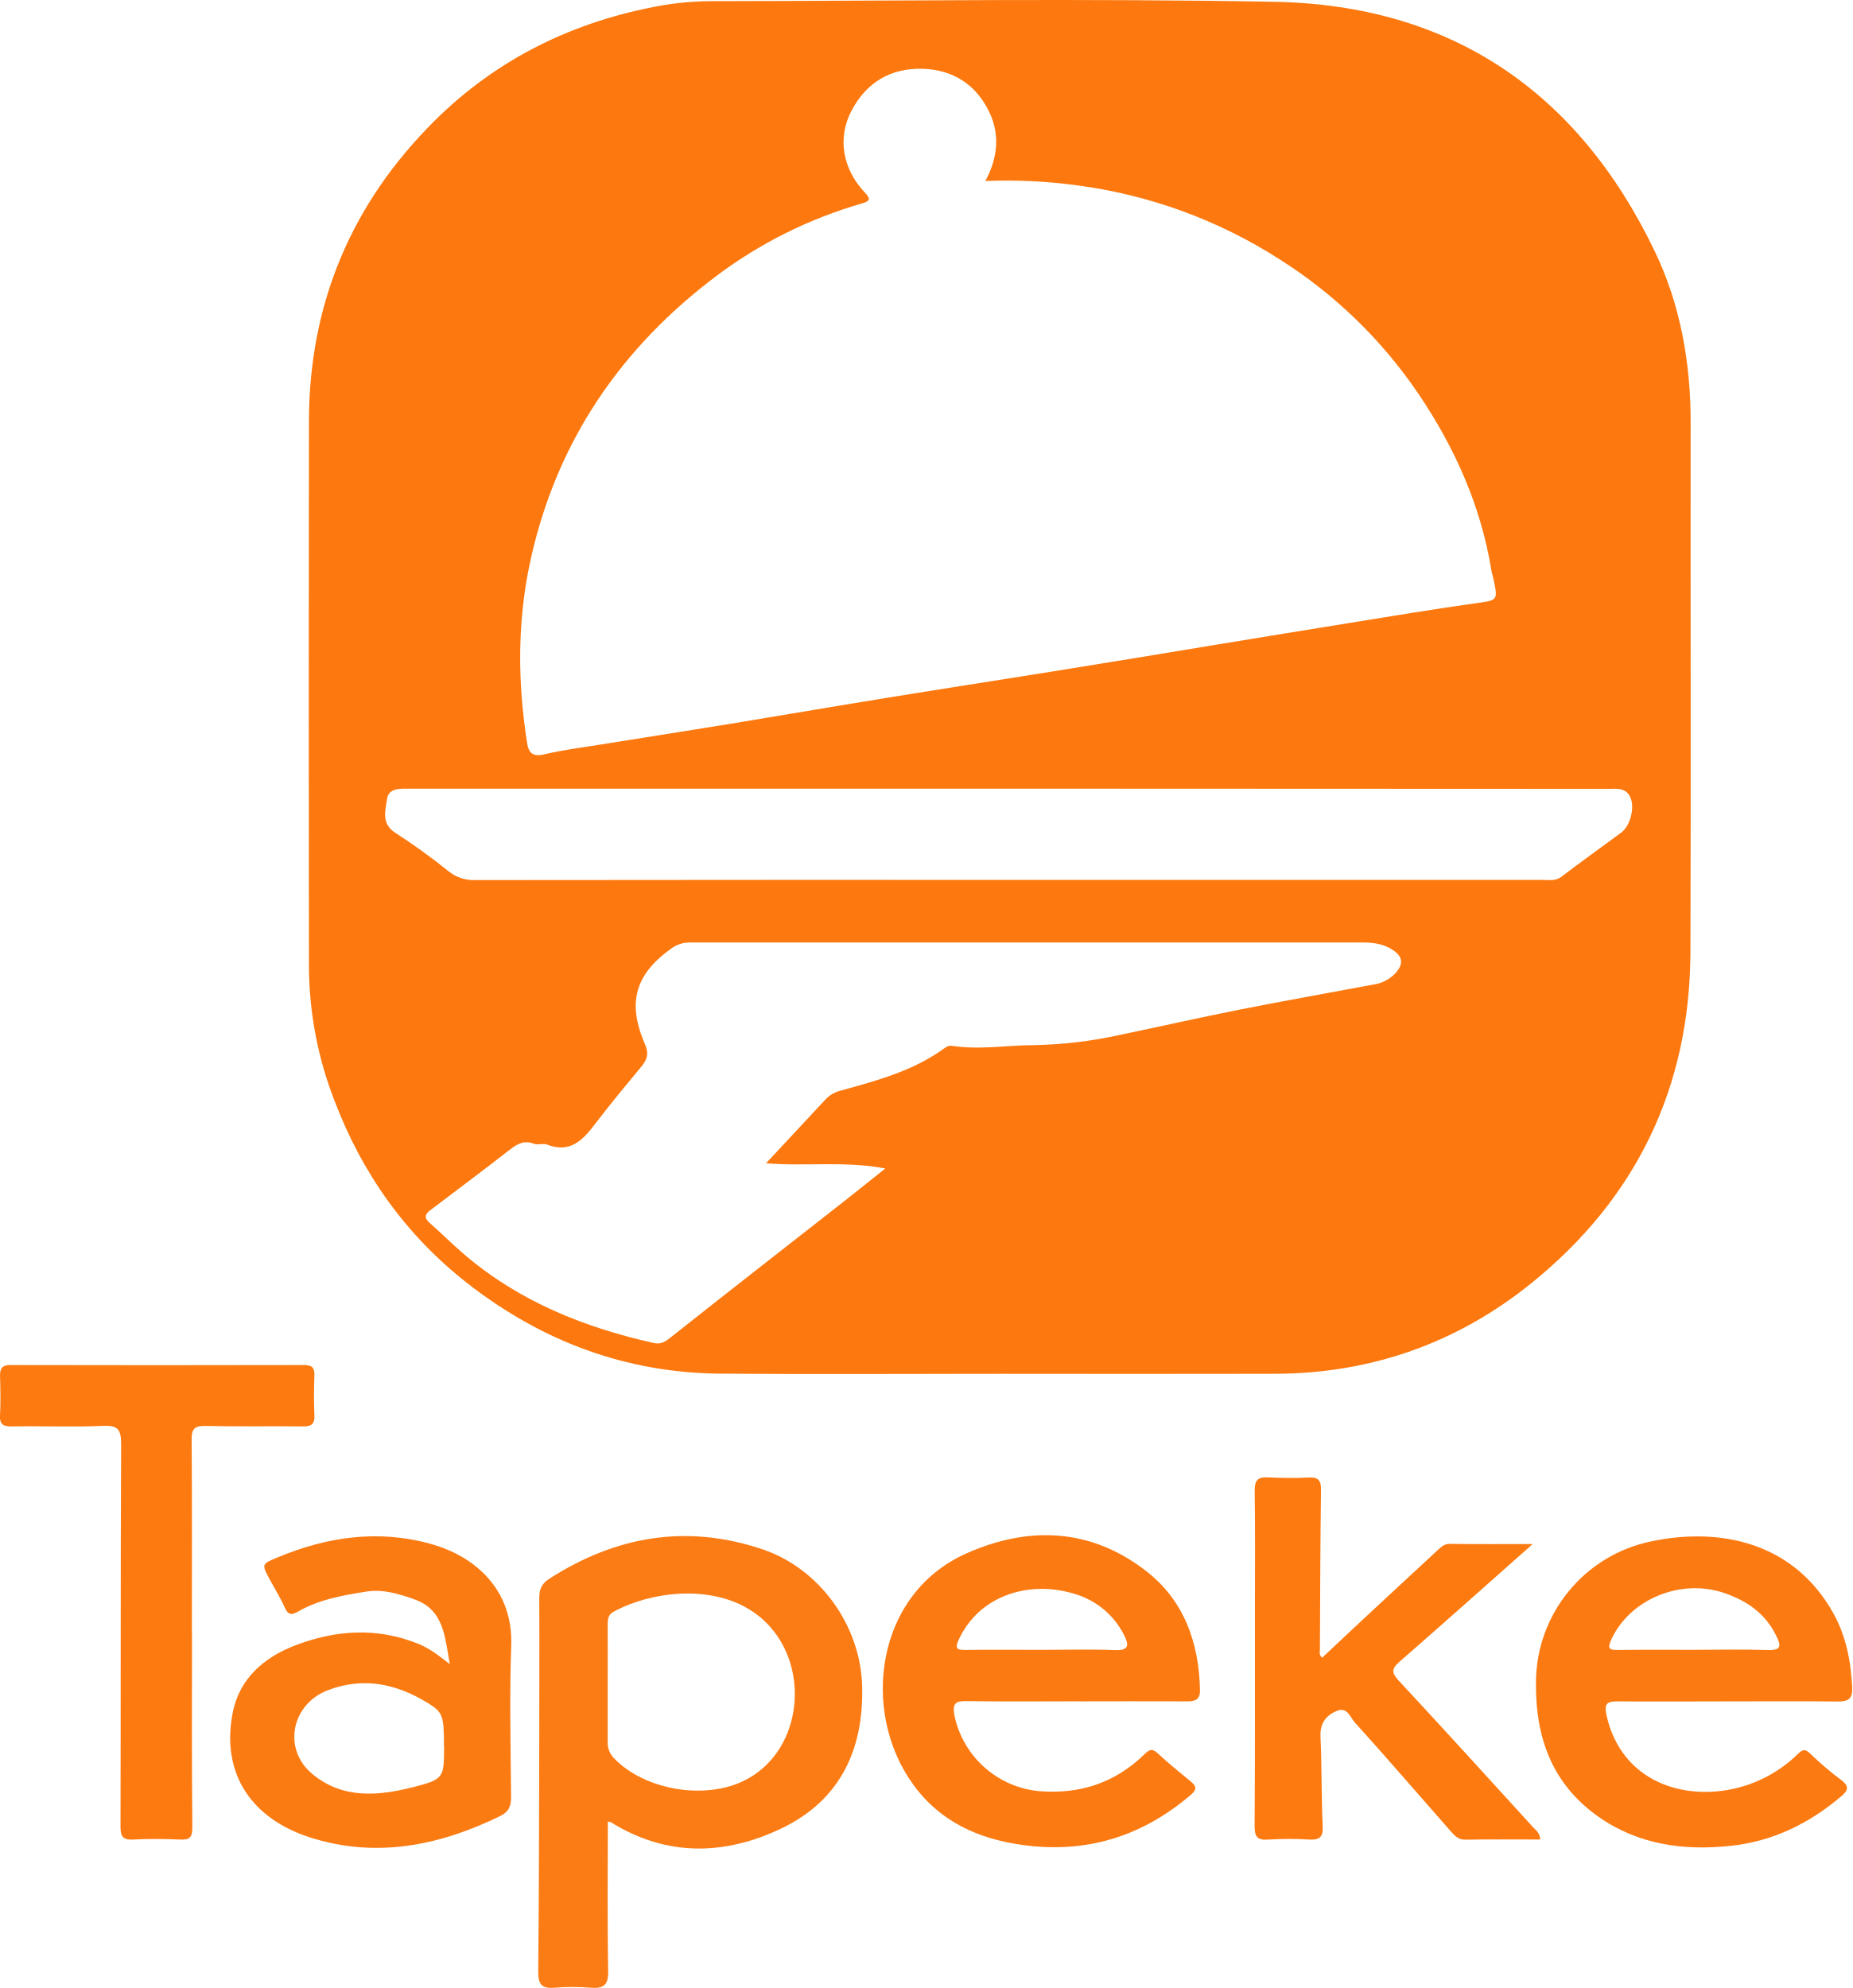
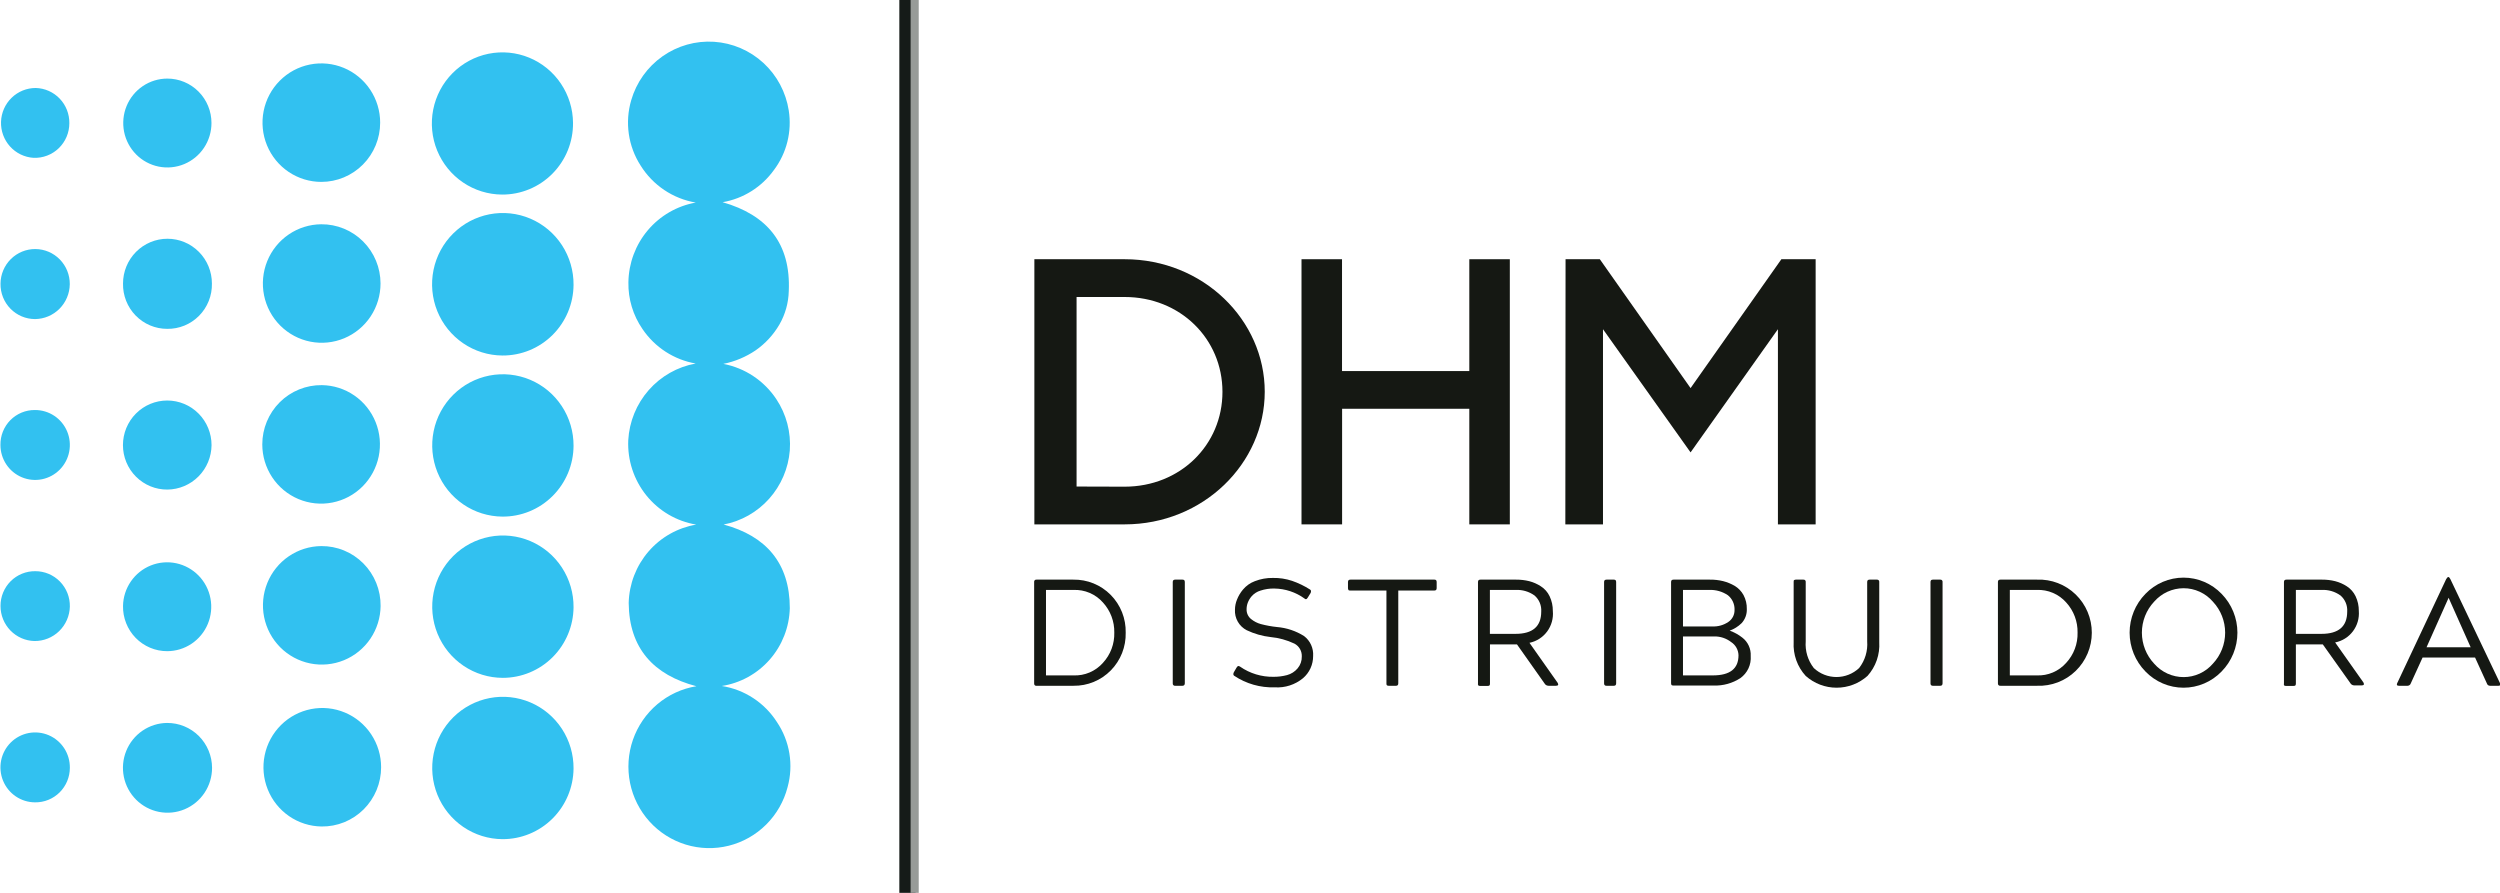
- <svg xmlns="http://www.w3.org/2000/svg" viewBox="0 0 630.04 676.26">
-   <defs>
-     <style>.cls-1{fill:#fd790f;}.cls-2{fill:#fb7c15;}.cls-3{fill:#fb7a12;}.cls-4{fill:#fb7b13;}.cls-5{fill:#fc7a10;}</style>
-   </defs>
-   <g id="Capa_2" data-name="Capa 2">
-     <g id="Capa_1-2" data-name="Capa 1">
-       <path class="cls-1" d="M340.05,467.33c-31.65,0-63.31.2-95-.05-32.13-.25-60.73-11-85.94-30.65-21-16.36-35.89-37.38-45.31-62.12a127.45,127.45,0,0,1-8.72-45.26q-.12-93,0-185.94c.06-39.86,14.37-73.93,42.56-102.05C169.2,19.8,195.38,7.14,225.15,1.84A103.86,103.86,0,0,1,243,.39C306.51.3,370-.56,433.46.61,493.71,1.72,536.79,31.29,562.8,85.38c8.81,18.32,12.28,38.08,12.25,58.47-.07,60,.13,120-.07,179.94-.15,46.11-18.47,84-54.22,112.81-25.23,20.34-54.58,30.68-87.24,30.72Q386.78,467.4,340.05,467.33Zm-4.9-405.76c4.36-8.06,4.87-15.94,1.44-23.23C332.23,29,324.34,23.68,313.78,23.4c-11-.3-19.2,4.78-24.2,14.36-4.81,9.24-2.95,19.63,4.4,27.53,2.19,2.34,2.22,3.08-1.08,4a152.63,152.63,0,0,0-49,24.41c-32.56,24.43-54.37,56.14-63.33,96.3-4.67,20.92-4.57,41.81-1.27,62.82.52,3.37,2,4.69,5.81,3.79,6.43-1.52,13-2.35,19.56-3.4,14.4-2.32,28.81-4.55,43.19-6.9,17.66-2.89,35.3-5.93,53-8.8,19.13-3.11,38.28-6.06,57.42-9.14q28-4.51,55.89-9.14c14.89-2.43,29.78-4.9,44.68-7.29,14.23-2.29,28.46-4.69,42.74-6.68,7.94-1.1,8-.77,6.32-8.65-.18-.81-.47-1.6-.6-2.41-3.58-22.13-12.53-42.07-25-60.46a160.83,160.83,0,0,0-47.09-45.54,168.1,168.1,0,0,0-68.91-25.16A177.78,177.78,0,0,0,335.15,61.57Zm-74.6,334.15,20.33-21.83a10.82,10.82,0,0,1,5.45-3c12.27-3.38,24.61-6.74,35.12-14.47a3.42,3.42,0,0,1,2.27-.68c9.3,1.46,18.56-.16,27.83-.21A148.33,148.33,0,0,0,381.14,352c13.59-2.83,27.13-5.9,40.74-8.6,15.1-3,30.26-5.66,45.39-8.51a12.58,12.58,0,0,0,7.68-4.19c2.36-2.83,2.19-5.22-1-7.41s-6.67-2.68-10.4-2.68q-114.21,0-228.41,0a10.49,10.49,0,0,0-6.49,1.82c-12.45,8.77-15.5,18.41-9.31,32.68,1.47,3.4.78,5.34-1.24,7.78-5.34,6.45-10.71,12.89-15.77,19.56-4.19,5.52-8.51,9.92-16.27,6.9-1.31-.51-3.13.25-4.44-.27-3.28-1.3-5.59,0-8.11,1.93-9,7-18.06,13.8-27.13,20.65-1.88,1.41-2.16,2.65-.25,4.34,4.09,3.59,7.95,7.46,12.1,11,18.63,15.79,40.55,24.59,64.11,29.84,2.09.47,3.54-.12,5.32-1.53,19.77-15.68,39.68-31.17,59.54-46.74,4.48-3.51,8.91-7.09,13.91-11.08C287.44,394.86,274.48,396.82,260.55,395.72Zm82.81-127.44q-102.23,0-204.45,0c-3.12,0-6.72-.16-7.26,3.53-.58,3.93-2.06,8.39,2.86,11.52a208.51,208.51,0,0,1,18,13,13.51,13.51,0,0,0,9,3.05q104-.11,207.95-.06,77.73,0,155.46,0c2.06,0,4.16.46,6.18-1.08,6.7-5.14,13.6-10,20.39-15.07,3-2.22,4.64-8.4,3.06-11.92s-4.85-2.89-7.81-2.89Z" />
-       <path class="cls-2" d="M206.75,619.69c0,16.88-.2,33.78.12,50.68.09,4.73-1.36,6.14-5.85,5.8a76.48,76.48,0,0,0-12.48,0c-4.51.39-5.51-1.4-5.47-5.68.28-26.63.28-53.27.35-79.9,0-15.65.09-31.3,0-47,0-3,.83-4.89,3.41-6.54,22.68-14.57,46.75-18.71,72.59-10,19.42,6.57,33.23,25.91,33.82,46.35.63,21.72-7.47,38.89-27.15,48.43-19.33,9.36-39.3,9.92-58.37-2A2.33,2.33,0,0,0,206.75,619.69Zm-.05-47.27h0c0,6.66,0,13.33,0,20a7.43,7.43,0,0,0,2.21,5.75c10.41,10.74,30.47,14.12,43.88,7.71,19.37-9.25,23.07-36.59,9.31-52.32s-39.16-13.07-53.4-5.29c-2,1.08-2,2.77-2,4.67C206.74,559.43,206.7,565.93,206.7,572.42Z" />
-       <path class="cls-3" d="M587.68,578.76c-12.5,0-25,.09-37.48,0-4-.05-4.59,1.12-3.7,5,5,21.94,25.69,29.12,44.49,24.42a45.09,45.09,0,0,0,20.54-11.54c1.71-1.64,2.5-1.77,4.3,0a108.56,108.56,0,0,0,10.6,9c2.51,1.94,2.25,3.35,0,5.27-11,9.42-23.47,15.48-37.84,17-15.9,1.7-31.29-.4-44.72-9.78-15.87-11.1-21.7-27-21.43-46a49.13,49.13,0,0,1,39.37-47.84c23.39-4.87,48.29.4,61.73,24.4,4.41,7.88,6,16.38,6.46,25.27.2,3.83-1.25,4.88-4.87,4.84C612.66,578.66,600.17,578.76,587.68,578.76Zm-11.76-17.54c8.49,0,17-.19,25.47.07,4.67.15,4.39-1.55,2.77-4.86-3.67-7.5-9.76-11.77-17.47-14.47-14.84-5.19-32.31,1.94-38.65,15.81-1.48,3.24-.48,3.54,2.41,3.5C558.94,561.16,567.43,561.23,575.92,561.22Z" />
-       <path class="cls-3" d="M365.79,578.74c-12.16,0-24.32.13-36.48-.07-4-.07-5.57.28-4.62,5.11a32.51,32.51,0,0,0,28.71,25.51c13.88,1.14,25.8-2.78,35.78-12.45,1.53-1.49,2.53-2.32,4.48-.51,3.64,3.36,7.48,6.51,11.32,9.64,1.93,1.58,2.25,2.71.1,4.55-16.53,14.14-35.42,20.06-57.1,17.11-15.25-2.07-28.33-8-37.48-20.74-17.82-24.75-12.74-64.69,18.19-78.46,21.14-9.41,42.19-8.63,61,5.87,13,10,18.15,24.43,18.47,40.65.06,3.25-1.68,3.82-4.44,3.8-12.66-.07-25.32,0-38,0Zm-11.32-17.51c8.32,0,16.65-.23,25,.09,4.81.18,4.37-2.13,2.93-5A27.48,27.48,0,0,0,364.83,542c-14.64-4.3-31.61.47-38.71,15.72-1.45,3.11-.64,3.59,2.37,3.54C337.15,561.14,345.81,561.23,354.47,561.23Z" />
-       <path class="cls-4" d="M153,566.09c-1.71-9.36-2-18.42-11.94-22-5.29-1.91-10.78-3.58-16.51-2.67-8,1.27-16,2.66-23.21,6.81-2.28,1.32-3.42,1.06-4.52-1.46-1.39-3.18-3.27-6.13-4.92-9.2-3-5.5-3-5.52,2.61-7.83,16.86-7,34.17-9.51,52-4.55,15.23,4.23,28.07,15.67,27.38,34.63-.63,17.14-.19,34.31-.05,51.46,0,3.19-.75,5.05-3.87,6.57-20.73,10.09-42.25,14.35-64.61,7.16C86,618.78,75,603.72,79.16,582.55c2.28-11.57,10.66-18.72,21-22.74,13.81-5.36,28.08-6.37,42.26-.57C146.13,560.74,149.23,563.16,153,566.09Zm-2,27.92c0-10.13-.26-11.49-5.41-14.65-10.64-6.55-21.83-9.06-34.09-4.39S96,594.8,106.09,603.33c10.38,8.77,22.63,7.61,34.5,4.59C151.19,605.22,151,604.59,151.05,594Z" />
-       <path class="cls-5" d="M521.31,525.25c-15.65,13.86-30.43,27.06-45.35,40.08-2.73,2.39-2.63,3.77-.18,6.4,15.29,16.44,30.37,33.06,45.5,49.65,1.06,1.17,2.57,2.12,2.6,4.37-8.53,0-17-.1-25.4.06-2.63.05-3.91-1.59-5.29-3.16-10.8-12.26-21.46-24.65-32.41-36.77-1.49-1.65-2.51-5.32-5.95-3.93-3.83,1.54-5.9,4.25-5.68,8.87.47,10.14.28,20.31.75,30.45.17,3.71-1.1,4.65-4.47,4.5a112.44,112.44,0,0,0-14,0c-3.85.3-4.72-1-4.69-4.69.17-24.64.1-49.29.11-73.94,0-13.33.11-26.65-.08-40-.05-3.48.95-4.75,4.44-4.58,4.65.23,9.33.28,14,.05,3.39-.17,4.15,1.18,4.11,4.35-.24,18-.28,36-.37,53.94,0,.92-.42,2,.76,3,5.73-5.37,11.46-10.77,17.23-16.13q11.07-10.31,22.19-20.58c1.11-1,2.12-2,3.84-2C502.09,525.29,511.2,525.25,521.31,525.25Z" />
-       <path class="cls-5" d="M65.31,555.71c0,22-.11,44,.11,65.94,0,3.52-1,4.24-4.15,4.11-5.32-.21-10.67-.3-16,0-3.72.23-4.29-1.28-4.28-4.59.11-43.3,0-86.59.21-129.89,0-5-1.06-6.47-6.19-6.24-10.3.46-20.64,0-31,.19-3,0-4.21-.75-4-3.91.24-4.49.13-9,0-13.48,0-2.55.92-3.49,3.53-3.49q50,.11,99.92,0c2.55,0,3.58.81,3.48,3.46-.16,4.49-.22,9,0,13.48.17,3.14-1,4-4,3.93-11-.13-22,.1-33-.15-3.69-.08-4.79.86-4.76,4.68.19,22,.09,44,.09,65.94Z" />
-     </g>
-   </g>
+ <svg xmlns="http://www.w3.org/2000/svg" width="308" height="110" viewBox="0 0 308 110" fill="none">
+   <path d="M111.798 0V110" stroke="#151B18" stroke-width="2" stroke-miterlimit="10" />
+   <path d="M112.686 0V110" stroke="#979B98" stroke-miterlimit="10" />
+   <path d="M127.434 31.936H138.55C148.243 31.936 155.816 39.437 155.816 48.261C155.816 57.085 148.243 64.603 138.55 64.603H127.434V31.936ZM138.55 59.959C145.407 59.959 150.607 54.822 150.607 48.279C150.607 41.737 145.407 36.59 138.55 36.59H132.634V59.941L138.55 59.959Z" fill="#151813" />
+   <path d="M160.346 31.936H165.337V45.715H181.019V31.936H186.01V64.603H181.019V50.36H165.347V64.603H160.346V31.936Z" fill="#151813" />
+   <path d="M192.877 31.936H197.099L208.278 47.814L219.466 31.936H223.687V64.603H219.04V40.559L208.278 55.734L197.488 40.559V64.603H192.85L192.877 31.936Z" fill="#151813" />
+   <path d="M127.407 84.186V71.703C127.401 71.663 127.404 71.623 127.416 71.585C127.429 71.546 127.45 71.511 127.478 71.483C127.507 71.455 127.541 71.433 127.579 71.421C127.617 71.408 127.657 71.405 127.697 71.411H132.226C133.081 71.395 133.931 71.553 134.724 71.876C135.516 72.199 136.236 72.68 136.839 73.29C137.443 73.901 137.917 74.628 138.235 75.428C138.552 76.227 138.705 77.084 138.686 77.945C138.706 78.803 138.555 79.657 138.241 80.456C137.926 81.254 137.455 81.981 136.855 82.591C136.256 83.202 135.54 83.685 134.751 84.011C133.962 84.336 133.115 84.499 132.263 84.487H127.733C127.691 84.499 127.646 84.499 127.603 84.488C127.56 84.478 127.521 84.457 127.488 84.427C127.456 84.397 127.431 84.359 127.417 84.317C127.403 84.275 127.399 84.23 127.407 84.186ZM128.866 72.68V83.21H132.263C132.943 83.237 133.621 83.112 134.248 82.844C134.874 82.576 135.434 82.171 135.886 81.659C136.816 80.652 137.316 79.319 137.281 77.945C137.31 76.572 136.81 75.241 135.886 74.231C135.434 73.718 134.874 73.313 134.248 73.045C133.621 72.777 132.943 72.652 132.263 72.68H128.866Z" fill="#151813" />
+   <path d="M145.688 84.487H144.782C144.742 84.493 144.7 84.49 144.661 84.477C144.622 84.464 144.587 84.442 144.557 84.412C144.528 84.383 144.506 84.347 144.494 84.308C144.481 84.269 144.477 84.227 144.483 84.186V71.703C144.483 71.502 144.583 71.411 144.782 71.411H145.688C145.879 71.411 145.969 71.502 145.969 71.703V84.186C145.969 84.387 145.851 84.487 145.688 84.487Z" fill="#151813" />
+   <path d="M152.002 82.836L152.347 82.243C152.428 82.115 152.501 82.051 152.573 82.051C152.648 82.061 152.72 82.089 152.782 82.133C153.99 82.97 155.428 83.407 156.894 83.383C157.457 83.387 158.017 83.317 158.561 83.173C159.07 83.037 159.525 82.747 159.866 82.343C160.212 81.935 160.396 81.411 160.382 80.874C160.394 80.552 160.315 80.233 160.155 79.953C159.994 79.674 159.759 79.446 159.476 79.295C158.546 78.854 157.547 78.579 156.523 78.483C155.508 78.367 154.52 78.083 153.597 77.644C153.137 77.409 152.754 77.043 152.497 76.593C152.239 76.142 152.118 75.626 152.147 75.107C152.151 74.688 152.234 74.272 152.392 73.884C152.569 73.429 152.82 73.007 153.135 72.634C153.524 72.169 154.027 71.813 154.593 71.603C155.303 71.325 156.06 71.188 156.822 71.202C157.621 71.186 158.418 71.306 159.177 71.558C159.953 71.825 160.695 72.183 161.388 72.625C161.524 72.698 161.551 72.835 161.478 73.036L161.125 73.611C161.052 73.748 160.971 73.82 160.88 73.82C160.849 73.82 160.818 73.812 160.789 73.798C160.761 73.784 160.737 73.764 160.717 73.738C159.633 72.956 158.337 72.526 157.003 72.507C156.422 72.493 155.843 72.579 155.291 72.762C154.88 72.884 154.51 73.118 154.222 73.437C154.008 73.678 153.839 73.956 153.724 74.258C153.627 74.518 153.578 74.793 153.579 75.071C153.573 75.299 153.621 75.526 153.716 75.733C153.812 75.941 153.954 76.123 154.131 76.266C154.486 76.554 154.896 76.765 155.336 76.886C155.993 77.059 156.663 77.181 157.338 77.251C158.519 77.35 159.659 77.732 160.663 78.365C161.036 78.648 161.334 79.021 161.528 79.45C161.723 79.879 161.808 80.349 161.777 80.819C161.78 81.34 161.67 81.855 161.454 82.328C161.238 82.801 160.922 83.22 160.527 83.557C159.55 84.361 158.307 84.762 157.048 84.679C155.271 84.741 153.519 84.24 152.039 83.246C151.939 83.164 151.912 83.037 152.002 82.836Z" fill="#151813" />
+   <path d="M170.809 84.186V72.752H166.37C166.252 72.752 166.171 72.752 166.135 72.689C166.089 72.618 166.067 72.535 166.071 72.451V71.703C166.071 71.502 166.171 71.411 166.37 71.411H176.725C176.906 71.411 176.997 71.502 176.997 71.703V72.451C176.997 72.652 176.906 72.752 176.725 72.752H172.268V84.186C172.268 84.387 172.177 84.487 171.996 84.487H171.09C171.048 84.492 171.005 84.489 170.964 84.476C170.924 84.463 170.886 84.442 170.854 84.414C170.814 84.346 170.798 84.265 170.809 84.186Z" fill="#151813" />
+   <path d="M182.088 84.186V71.703C182.088 71.502 182.187 71.411 182.387 71.411H186.798C187.342 71.408 187.883 71.472 188.411 71.603C188.916 71.734 189.396 71.947 189.833 72.233C190.3 72.53 190.673 72.954 190.911 73.455C191.181 74.025 191.317 74.649 191.31 75.28C191.393 76.175 191.145 77.07 190.613 77.793C190.081 78.515 189.304 79.014 188.429 79.195L191.908 84.131C192.035 84.368 191.962 84.487 191.69 84.487H190.784C190.681 84.488 190.579 84.461 190.489 84.408C190.4 84.355 190.327 84.278 190.277 84.186L186.889 79.386H183.564V84.204C183.576 84.292 183.553 84.38 183.501 84.451C183.431 84.495 183.348 84.514 183.265 84.505H182.359C182.28 84.514 182.2 84.495 182.133 84.451C182.107 84.412 182.09 84.369 182.082 84.323C182.074 84.278 182.076 84.231 182.088 84.186ZM186.708 72.68H183.555V78.091H186.708C188.828 78.091 189.879 77.178 189.879 75.353C189.905 74.98 189.844 74.606 189.701 74.26C189.557 73.915 189.336 73.608 189.054 73.364C188.374 72.877 187.55 72.636 186.717 72.68H186.708Z" fill="#151813" />
+   <path d="M198.829 84.487H197.923C197.882 84.493 197.841 84.49 197.802 84.477C197.763 84.464 197.727 84.442 197.698 84.412C197.669 84.383 197.647 84.347 197.634 84.308C197.621 84.269 197.618 84.227 197.624 84.186V71.703C197.624 71.502 197.724 71.411 197.923 71.411H198.829C199.019 71.411 199.11 71.502 199.11 71.703V84.186C199.11 84.387 199.019 84.487 198.829 84.487Z" fill="#151813" />
+   <path d="M205.877 84.185V71.703C205.877 71.502 205.977 71.411 206.176 71.411H210.66C211.206 71.404 211.751 71.466 212.282 71.593C212.783 71.72 213.265 71.917 213.713 72.177C214.168 72.451 214.543 72.842 214.8 73.308C215.082 73.838 215.223 74.432 215.208 75.033C215.22 75.354 215.168 75.674 215.056 75.975C214.944 76.276 214.774 76.551 214.555 76.785C214.138 77.189 213.641 77.5 213.097 77.698C213.66 77.895 214.186 78.185 214.655 78.555C214.997 78.818 215.269 79.16 215.449 79.553C215.629 79.946 215.711 80.377 215.688 80.809C215.728 81.338 215.632 81.868 215.408 82.348C215.184 82.827 214.84 83.24 214.411 83.547C213.435 84.18 212.291 84.498 211.131 84.459H206.176C206.094 84.466 206.011 84.447 205.94 84.404C205.898 84.34 205.875 84.263 205.877 84.185ZM210.569 72.679H207.344V77.177H210.968C211.666 77.211 212.356 77.015 212.934 76.621C213.172 76.461 213.366 76.243 213.499 75.988C213.632 75.733 213.699 75.449 213.695 75.161C213.712 74.813 213.647 74.467 213.505 74.15C213.364 73.832 213.149 73.553 212.88 73.336C212.199 72.874 211.389 72.644 210.569 72.679ZM211.186 78.409H207.344V83.209H211.013C213.133 83.209 214.184 82.388 214.184 80.727C214.175 80.403 214.088 80.085 213.931 79.802C213.773 79.519 213.549 79.279 213.278 79.103C212.679 78.638 211.941 78.394 211.186 78.409Z" fill="#151813" />
+   <path d="M220.978 79.103V71.703C220.978 71.585 220.978 71.502 221.042 71.466C221.109 71.423 221.189 71.404 221.268 71.411H222.174C222.214 71.405 222.254 71.408 222.292 71.421C222.33 71.433 222.365 71.455 222.393 71.483C222.421 71.511 222.442 71.546 222.455 71.585C222.467 71.623 222.47 71.663 222.464 71.703V79.003C222.374 80.191 222.73 81.37 223.461 82.306C224.219 83.015 225.216 83.409 226.251 83.409C227.286 83.409 228.282 83.015 229.041 82.306C229.772 81.37 230.127 80.191 230.037 79.003V71.703C230.037 71.502 230.137 71.411 230.336 71.411H231.242C231.281 71.407 231.32 71.411 231.357 71.424C231.394 71.437 231.427 71.459 231.455 71.487C231.482 71.516 231.502 71.55 231.514 71.587C231.526 71.625 231.529 71.664 231.523 71.703V79.103C231.571 79.861 231.467 80.62 231.218 81.337C230.969 82.053 230.58 82.711 230.074 83.274C229.024 84.209 227.671 84.725 226.269 84.725C224.867 84.725 223.514 84.209 222.464 83.274C221.951 82.715 221.555 82.057 221.3 81.341C221.045 80.624 220.935 79.864 220.978 79.103Z" fill="#151813" />
+   <path d="M239.042 84.487H238.136C238.096 84.493 238.054 84.49 238.015 84.477C237.976 84.464 237.94 84.442 237.911 84.412C237.882 84.383 237.86 84.347 237.848 84.308C237.835 84.269 237.831 84.227 237.837 84.186V71.703C237.837 71.502 237.937 71.411 238.136 71.411H239.042C239.081 71.406 239.12 71.411 239.157 71.424C239.194 71.437 239.227 71.459 239.254 71.487C239.282 71.515 239.302 71.549 239.314 71.587C239.326 71.624 239.329 71.664 239.323 71.703V84.186C239.323 84.386 239.223 84.487 239.042 84.487Z" fill="#151813" />
+   <path d="M246.145 84.186V71.703C246.145 71.502 246.244 71.411 246.444 71.411H250.973C251.846 71.378 252.716 71.523 253.532 71.837C254.348 72.15 255.093 72.627 255.722 73.237C256.351 73.847 256.851 74.579 257.193 75.389C257.535 76.198 257.711 77.069 257.711 77.949C257.711 78.829 257.535 79.699 257.193 80.509C256.851 81.318 256.351 82.05 255.722 82.661C255.093 83.271 254.348 83.747 253.532 84.061C252.716 84.375 251.846 84.52 250.973 84.487H246.444C246.403 84.493 246.361 84.489 246.322 84.476C246.283 84.463 246.248 84.442 246.219 84.412C246.189 84.383 246.168 84.347 246.155 84.308C246.142 84.268 246.138 84.227 246.145 84.186ZM247.612 72.679V83.209H250.937C251.617 83.237 252.295 83.113 252.922 82.845C253.549 82.576 254.108 82.171 254.56 81.658C255.49 80.651 255.991 79.318 255.956 77.944C255.984 76.571 255.484 75.241 254.56 74.23C254.108 73.717 253.549 73.312 252.922 73.044C252.295 72.775 251.617 72.651 250.937 72.679H247.612Z" fill="#151813" />
+   <path d="M273.702 82.726C273.093 83.358 272.363 83.861 271.557 84.204C270.751 84.548 269.885 84.725 269.01 84.725C268.135 84.725 267.268 84.548 266.462 84.204C265.656 83.861 264.927 83.358 264.317 82.726C263.069 81.452 262.369 79.734 262.369 77.944C262.369 76.154 263.069 74.437 264.317 73.163C264.927 72.53 265.656 72.028 266.462 71.684C267.268 71.341 268.135 71.164 269.01 71.164C269.885 71.164 270.751 71.341 271.557 71.684C272.363 72.028 273.093 72.53 273.702 73.163C274.95 74.437 275.65 76.154 275.65 77.944C275.65 79.734 274.95 81.452 273.702 82.726ZM269.01 83.419C269.697 83.421 270.376 83.273 271.001 82.987C271.626 82.7 272.183 82.281 272.633 81.758C273.6 80.727 274.138 79.362 274.138 77.944C274.138 76.526 273.6 75.162 272.633 74.13C272.183 73.607 271.626 73.189 271.001 72.902C270.376 72.615 269.697 72.468 269.01 72.469C268.323 72.472 267.645 72.621 267.021 72.908C266.396 73.194 265.839 73.611 265.386 74.13C264.42 75.162 263.881 76.526 263.881 77.944C263.881 79.362 264.42 80.727 265.386 81.758C265.844 82.284 266.408 82.704 267.041 82.99C267.674 83.277 268.361 83.423 269.055 83.419H269.01Z" fill="#151813" />
+   <path d="M281.384 84.186V71.703C281.384 71.502 281.484 71.411 281.683 71.411H286.095C286.635 71.408 287.174 71.472 287.699 71.603C288.206 71.734 288.689 71.947 289.13 72.233C289.594 72.532 289.967 72.956 290.208 73.455C290.478 74.025 290.614 74.649 290.607 75.28C290.676 76.173 290.418 77.061 289.88 77.775C289.342 78.488 288.562 78.977 287.69 79.149L291.177 84.086C291.304 84.323 291.223 84.442 290.951 84.442H290.045C289.943 84.441 289.843 84.413 289.755 84.36C289.667 84.307 289.595 84.231 289.547 84.14L286.168 79.386H282.852V84.204C282.859 84.291 282.837 84.378 282.789 84.451C282.718 84.494 282.635 84.513 282.553 84.505H281.647C281.565 84.514 281.482 84.495 281.412 84.451C281.39 84.411 281.376 84.367 281.371 84.321C281.366 84.276 281.371 84.23 281.384 84.186ZM286.005 72.68H282.852V78.091H286.005C288.118 78.091 289.175 77.178 289.175 75.353C289.201 74.98 289.14 74.606 288.997 74.26C288.854 73.915 288.633 73.608 288.351 73.364C287.668 72.875 286.841 72.634 286.005 72.68Z" fill="#151813" />
+   <path d="M295.326 84.186L301.369 71.347C301.477 71.174 301.559 71.092 301.613 71.092H301.668C301.713 71.092 301.785 71.174 301.885 71.347L308.009 84.186C308.091 84.387 308.009 84.487 307.819 84.487H306.75C306.664 84.484 306.581 84.453 306.515 84.399C306.448 84.344 306.4 84.27 306.378 84.186L304.929 81.01H298.461L297.011 84.186C296.985 84.27 296.934 84.345 296.864 84.399C296.794 84.453 296.71 84.484 296.622 84.487H295.544C295.314 84.487 295.242 84.387 295.326 84.186ZM301.668 73.647L298.95 79.742H304.385L301.668 73.647Z" fill="#151813" />
+   <path d="M89.114 44.83C90.433 45.081 91.688 45.593 92.808 46.337C93.928 47.081 94.889 48.042 95.637 49.165C96.88 51.028 97.467 53.258 97.304 55.497C97.125 57.708 96.231 59.799 94.758 61.447C93.285 63.096 91.314 64.211 89.15 64.622C94.368 66.027 97.304 69.367 97.304 74.933C97.242 77.266 96.369 79.502 94.838 81.253C93.306 83.004 91.213 84.158 88.924 84.514C90.304 84.73 91.623 85.237 92.794 86.003C93.965 86.769 94.962 87.776 95.718 88.958C96.501 90.118 97.024 91.435 97.251 92.818C97.478 94.202 97.403 95.618 97.032 96.97C96.581 98.721 95.669 100.316 94.392 101.588C93.116 102.86 91.521 103.76 89.778 104.195C88.035 104.629 86.208 104.581 84.49 104.055C82.771 103.529 81.226 102.546 80.017 101.208C78.808 99.871 77.981 98.229 77.622 96.457C77.263 94.684 77.386 92.847 77.978 91.14C78.571 89.433 79.61 87.918 80.987 86.757C82.363 85.595 84.026 84.83 85.799 84.542C80.544 83.173 77.501 79.879 77.455 74.276C77.514 71.946 78.376 69.709 79.893 67.949C81.411 66.189 83.489 65.016 85.772 64.631C83.357 64.228 81.172 62.948 79.63 61.033C78.088 59.118 77.295 56.701 77.401 54.238C77.528 51.951 78.417 49.774 79.925 48.058C81.432 46.343 83.47 45.19 85.708 44.785C84.389 44.557 83.13 44.063 82.005 43.334C80.879 42.605 79.911 41.656 79.158 40.542C77.991 38.855 77.382 36.84 77.419 34.784C77.451 32.429 78.297 30.159 79.812 28.366C81.326 26.572 83.415 25.366 85.717 24.956C84.329 24.722 83.006 24.195 81.835 23.408C80.664 22.622 79.671 21.595 78.923 20.394C78.166 19.217 77.67 17.89 77.47 16.502C77.27 15.115 77.37 13.7 77.763 12.355C78.398 10.163 79.755 8.254 81.612 6.944C83.468 5.634 85.713 5 87.975 5.148C90.237 5.296 92.382 6.216 94.055 7.757C95.728 9.298 96.829 11.367 97.177 13.623C97.375 14.9 97.317 16.204 97.006 17.459C96.695 18.712 96.137 19.891 95.365 20.923C93.854 23.04 91.576 24.473 89.024 24.911C94.504 26.48 97.44 29.975 97.177 35.861C97.143 37.308 96.747 38.723 96.026 39.976C95.295 41.235 94.299 42.319 93.109 43.151C91.902 43.973 90.543 44.544 89.114 44.83Z" fill="#32C1F0" />
+   <path d="M61.901 43.799C60.176 43.79 58.493 43.266 57.064 42.292C55.635 41.319 54.526 39.941 53.875 38.332C53.225 36.723 53.063 34.956 53.41 33.254C53.757 31.552 54.598 29.992 55.826 28.772C57.054 27.552 58.613 26.727 60.307 26.4C62.001 26.073 63.754 26.26 65.342 26.937C66.93 27.614 68.284 28.75 69.231 30.202C70.177 31.654 70.675 33.357 70.661 35.094C70.644 37.418 69.712 39.641 68.07 41.273C66.427 42.905 64.208 43.814 61.901 43.799Z" fill="#32C1F0" />
+   <path d="M61.892 63.646C60.171 63.633 58.493 63.108 57.069 62.135C55.645 61.162 54.539 59.786 53.891 58.18C53.242 56.575 53.081 54.812 53.427 53.114C53.773 51.416 54.611 49.86 55.835 48.641C57.058 47.423 58.613 46.597 60.302 46.268C61.992 45.939 63.74 46.121 65.326 46.792C66.913 47.464 68.266 48.593 69.216 50.039C70.165 51.484 70.668 53.181 70.661 54.914C70.656 56.068 70.425 57.209 69.982 58.273C69.538 59.337 68.891 60.302 68.076 61.113C67.261 61.925 66.296 62.566 65.234 63.001C64.173 63.435 63.037 63.654 61.892 63.646Z" fill="#32C1F0" />
+   <path d="M61.946 83.511C60.221 83.509 58.536 82.991 57.103 82.022C55.671 81.054 54.557 79.679 53.902 78.072C53.247 76.465 53.081 74.698 53.424 72.995C53.768 71.292 54.606 69.731 55.832 68.509C57.058 67.287 58.617 66.459 60.311 66.131C62.004 65.802 63.757 65.988 65.346 66.665C66.934 67.341 68.288 68.478 69.234 69.931C70.18 71.383 70.677 73.086 70.661 74.824C70.637 77.136 69.708 79.345 68.077 80.972C66.445 82.598 64.242 83.511 61.946 83.511Z" fill="#32C1F0" />
+   <path d="M61.901 103.384C60.178 103.374 58.498 102.848 57.072 101.875C55.646 100.901 54.538 99.524 53.89 97.916C53.242 96.309 53.081 94.544 53.429 92.844C53.777 91.145 54.618 89.588 55.844 88.37C57.072 87.152 58.63 86.328 60.322 86.002C62.014 85.677 63.763 85.864 65.35 86.541C66.936 87.217 68.287 88.352 69.233 89.803C70.178 91.253 70.675 92.953 70.661 94.689C70.637 97.01 69.702 99.227 68.061 100.856C66.42 102.485 64.205 103.394 61.901 103.384Z" fill="#32C1F0" />
+   <path d="M61.855 23.971C60.14 23.962 58.466 23.442 57.043 22.477C55.62 21.512 54.512 20.144 53.859 18.546C53.206 16.949 53.037 15.192 53.372 13.498C53.708 11.803 54.533 10.246 55.745 9.023C56.957 7.8 58.501 6.965 60.182 6.624C61.864 6.282 63.608 6.45 65.196 7.104C66.783 7.759 68.143 8.871 69.104 10.303C70.065 11.734 70.585 13.419 70.597 15.147C70.606 16.307 70.386 17.456 69.95 18.529C69.513 19.603 68.87 20.578 68.057 21.399C67.244 22.22 66.277 22.87 65.212 23.311C64.148 23.753 63.007 23.977 61.855 23.971Z" fill="#32C1F0" />
+   <path d="M46.881 34.93C46.881 36.371 46.457 37.781 45.663 38.98C44.869 40.179 43.74 41.115 42.419 41.669C41.098 42.223 39.644 42.371 38.239 42.093C36.835 41.816 35.544 41.126 34.528 40.111C33.512 39.095 32.818 37.8 32.532 36.387C32.246 34.975 32.382 33.509 32.922 32.174C33.463 30.839 34.383 29.695 35.568 28.887C36.752 28.078 38.148 27.641 39.579 27.63C40.535 27.623 41.484 27.806 42.369 28.17C43.255 28.534 44.06 29.07 44.739 29.749C45.418 30.427 45.956 31.235 46.324 32.124C46.692 33.013 46.881 33.967 46.881 34.93Z" fill="#32C1F0" />
+   <path d="M39.588 22.41C38.155 22.41 36.754 21.982 35.562 21.18C34.37 20.378 33.441 19.238 32.893 17.904C32.344 16.57 32.201 15.102 32.48 13.686C32.76 12.27 33.45 10.97 34.464 9.949C35.477 8.928 36.769 8.232 38.174 7.951C39.58 7.669 41.037 7.814 42.362 8.366C43.686 8.919 44.818 9.854 45.614 11.055C46.41 12.255 46.836 13.667 46.836 15.11C46.836 17.047 46.072 18.903 44.713 20.272C43.354 21.641 41.51 22.41 39.588 22.41Z" fill="#32C1F0" />
+   <path d="M39.615 101.824C38.186 101.806 36.794 101.362 35.614 100.549C34.434 99.736 33.519 98.59 32.985 97.255C32.45 95.919 32.319 94.455 32.609 93.045C32.899 91.635 33.596 90.343 34.613 89.331C35.63 88.319 36.922 87.633 38.325 87.358C39.728 87.084 41.181 87.234 42.5 87.789C43.819 88.344 44.946 89.28 45.738 90.478C46.53 91.676 46.953 93.084 46.953 94.524C46.953 95.49 46.763 96.447 46.393 97.339C46.023 98.23 45.481 99.039 44.799 99.718C44.116 100.397 43.306 100.933 42.417 101.295C41.527 101.656 40.575 101.836 39.615 101.824Z" fill="#32C1F0" />
+   <path d="M46.89 74.66C46.874 76.097 46.437 77.497 45.634 78.685C44.831 79.873 43.698 80.796 42.377 81.338C41.055 81.88 39.604 82.017 38.206 81.732C36.807 81.447 35.523 80.753 34.515 79.736C33.507 78.719 32.819 77.425 32.538 76.016C32.257 74.607 32.395 73.146 32.934 71.816C33.474 70.485 34.392 69.345 35.572 68.538C36.753 67.731 38.143 67.292 39.57 67.278C40.535 67.268 41.492 67.452 42.385 67.82C43.278 68.188 44.089 68.731 44.771 69.419C45.453 70.106 45.991 70.924 46.355 71.824C46.719 72.724 46.901 73.688 46.89 74.66Z" fill="#32C1F0" />
+   <path d="M39.652 47.449C41.081 47.467 42.473 47.91 43.653 48.723C44.833 49.536 45.748 50.682 46.282 52.018C46.817 53.353 46.948 54.818 46.658 56.228C46.368 57.638 45.671 58.93 44.654 59.942C43.637 60.954 42.345 61.64 40.942 61.914C39.539 62.189 38.086 62.039 36.767 61.484C35.448 60.929 34.322 59.993 33.529 58.795C32.737 57.596 32.314 56.189 32.314 54.749C32.314 53.782 32.504 52.826 32.874 51.934C33.244 51.042 33.786 50.233 34.468 49.554C35.151 48.875 35.961 48.34 36.85 47.978C37.74 47.617 38.692 47.437 39.652 47.449Z" fill="#32C1F0" />
+   <path d="M26.126 94.597C26.126 95.689 25.806 96.755 25.205 97.663C24.604 98.572 23.75 99.28 22.75 99.7C21.75 100.121 20.649 100.233 19.585 100.024C18.522 99.815 17.544 99.294 16.774 98.526C16.004 97.758 15.477 96.778 15.259 95.709C15.041 94.64 15.142 93.53 15.549 92.519C15.956 91.507 16.652 90.64 17.547 90.026C18.443 89.412 19.499 89.078 20.582 89.067C21.307 89.063 22.026 89.202 22.697 89.478C23.368 89.753 23.979 90.159 24.494 90.673C25.009 91.187 25.418 91.798 25.698 92.471C25.979 93.145 26.124 93.867 26.126 94.597Z" fill="#32C1F0" />
+   <path d="M15.156 74.65C15.175 73.572 15.511 72.523 16.12 71.636C16.729 70.749 17.585 70.063 18.579 69.664C19.574 69.265 20.664 69.171 21.712 69.393C22.759 69.616 23.718 70.145 24.469 70.914C25.219 71.684 25.727 72.659 25.928 73.719C26.13 74.778 26.017 75.873 25.603 76.868C25.189 77.863 24.492 78.712 23.601 79.309C22.709 79.906 21.662 80.225 20.591 80.225C19.869 80.225 19.154 80.081 18.488 79.799C17.822 79.518 17.218 79.105 16.712 78.586C16.206 78.067 15.808 77.452 15.541 76.776C15.273 76.1 15.143 75.377 15.156 74.65Z" fill="#32C1F0" />
+   <path d="M26.054 15.156C26.054 16.239 25.735 17.298 25.138 18.198C24.541 19.099 23.692 19.8 22.698 20.215C21.705 20.629 20.613 20.738 19.558 20.526C18.504 20.315 17.535 19.794 16.775 19.028C16.015 18.262 15.497 17.287 15.287 16.225C15.078 15.163 15.185 14.062 15.597 13.061C16.008 12.061 16.705 11.206 17.599 10.604C18.493 10.003 19.544 9.682 20.619 9.682C22.06 9.682 23.443 10.258 24.462 11.285C25.481 12.312 26.054 13.704 26.054 15.156Z" fill="#32C1F0" />
+   <path d="M20.591 40.514C19.868 40.515 19.152 40.369 18.486 40.087C17.819 39.806 17.215 39.392 16.709 38.872C16.203 38.352 15.805 37.736 15.538 37.059C15.271 36.382 15.141 35.658 15.156 34.93C15.156 33.467 15.733 32.064 16.76 31.03C17.787 29.995 19.18 29.414 20.632 29.414C22.084 29.414 23.477 29.995 24.504 31.03C25.531 32.064 26.108 33.467 26.108 34.93C26.123 35.665 25.991 36.396 25.719 37.078C25.447 37.761 25.042 38.381 24.527 38.902C24.012 39.423 23.398 39.834 22.722 40.112C22.046 40.389 21.321 40.526 20.591 40.514Z" fill="#32C1F0" />
+   <path d="M15.147 54.84C15.147 53.382 15.722 51.984 16.745 50.953C17.769 49.922 19.157 49.343 20.605 49.343C22.052 49.343 23.441 49.922 24.464 50.953C25.488 51.984 26.063 53.382 26.063 54.84C26.049 56.288 25.472 57.672 24.455 58.696C23.439 59.72 22.065 60.301 20.628 60.315C19.91 60.321 19.198 60.184 18.534 59.912C17.869 59.639 17.264 59.237 16.755 58.728C16.245 58.219 15.841 57.614 15.565 56.946C15.289 56.279 15.147 55.563 15.147 54.84Z" fill="#32C1F0" />
+   <path d="M0.063 34.949C0.072 33.809 0.529 32.719 1.336 31.919C2.142 31.119 3.23 30.674 4.362 30.683C5.494 30.691 6.576 31.152 7.37 31.964C8.164 32.776 8.605 33.873 8.597 35.013C8.583 36.15 8.128 37.236 7.329 38.039C6.529 38.842 5.45 39.298 4.321 39.31C3.756 39.31 3.196 39.197 2.675 38.977C2.154 38.757 1.681 38.434 1.285 38.029C0.888 37.622 0.576 37.141 0.366 36.612C0.157 36.083 0.054 35.518 0.063 34.949Z" fill="#32C1F0" />
+   <path d="M4.348 70.371C4.914 70.369 5.474 70.482 5.996 70.701C6.518 70.921 6.991 71.243 7.388 71.65C7.784 72.056 8.096 72.538 8.306 73.067C8.515 73.596 8.617 74.162 8.606 74.732C8.578 75.874 8.105 76.958 7.29 77.752C6.475 78.546 5.382 78.985 4.249 78.975C3.128 78.949 2.062 78.481 1.28 77.673C0.497 76.864 0.061 75.779 0.063 74.65C0.061 74.084 0.17 73.524 0.385 73.001C0.6 72.478 0.916 72.004 1.315 71.606C1.714 71.207 2.188 70.893 2.708 70.681C3.229 70.469 3.787 70.363 4.348 70.371Z" fill="#32C1F0" />
+   <path d="M8.606 94.597C8.605 95.16 8.493 95.717 8.277 96.236C8.061 96.754 7.745 97.225 7.348 97.621C6.95 98.016 6.479 98.328 5.961 98.539C5.443 98.75 4.889 98.855 4.33 98.849C3.482 98.849 2.653 98.595 1.949 98.119C1.245 97.644 0.697 96.968 0.375 96.178C0.053 95.387 -0.029 94.519 0.141 93.682C0.31 92.845 0.723 92.078 1.326 91.477C1.93 90.877 2.697 90.472 3.53 90.311C4.363 90.152 5.224 90.245 6.005 90.579C6.785 90.913 7.449 91.474 7.912 92.189C8.375 92.905 8.617 93.743 8.606 94.597Z" fill="#32C1F0" />
+   <path d="M8.543 15.174C8.543 15.751 8.428 16.321 8.204 16.852C7.979 17.382 7.651 17.861 7.238 18.26C6.825 18.659 6.336 18.97 5.8 19.173C5.265 19.377 4.694 19.469 4.122 19.445C3.014 19.372 1.978 18.868 1.232 18.04C0.487 17.211 0.09 16.123 0.126 15.005C0.163 13.888 0.63 12.828 1.428 12.051C2.226 11.273 3.293 10.839 4.403 10.84C5.52 10.869 6.581 11.34 7.356 12.151C8.131 12.962 8.557 14.048 8.543 15.174Z" fill="#32C1F0" />
+   <path d="M0.054 54.822C0.045 54.256 0.148 53.694 0.357 53.169C0.567 52.643 0.879 52.166 1.275 51.764C1.672 51.363 2.144 51.045 2.664 50.831C3.184 50.616 3.741 50.509 4.303 50.515C5.15 50.51 5.979 50.758 6.686 51.227C7.393 51.697 7.945 52.368 8.273 53.155C8.601 53.941 8.689 54.808 8.527 55.645C8.365 56.482 7.96 57.252 7.363 57.858C6.766 58.462 6.005 58.876 5.174 59.044C4.344 59.212 3.483 59.129 2.7 58.803C1.917 58.478 1.248 57.926 0.777 57.217C0.306 56.509 0.054 55.675 0.054 54.822Z" fill="#32C1F0" />
</svg>
